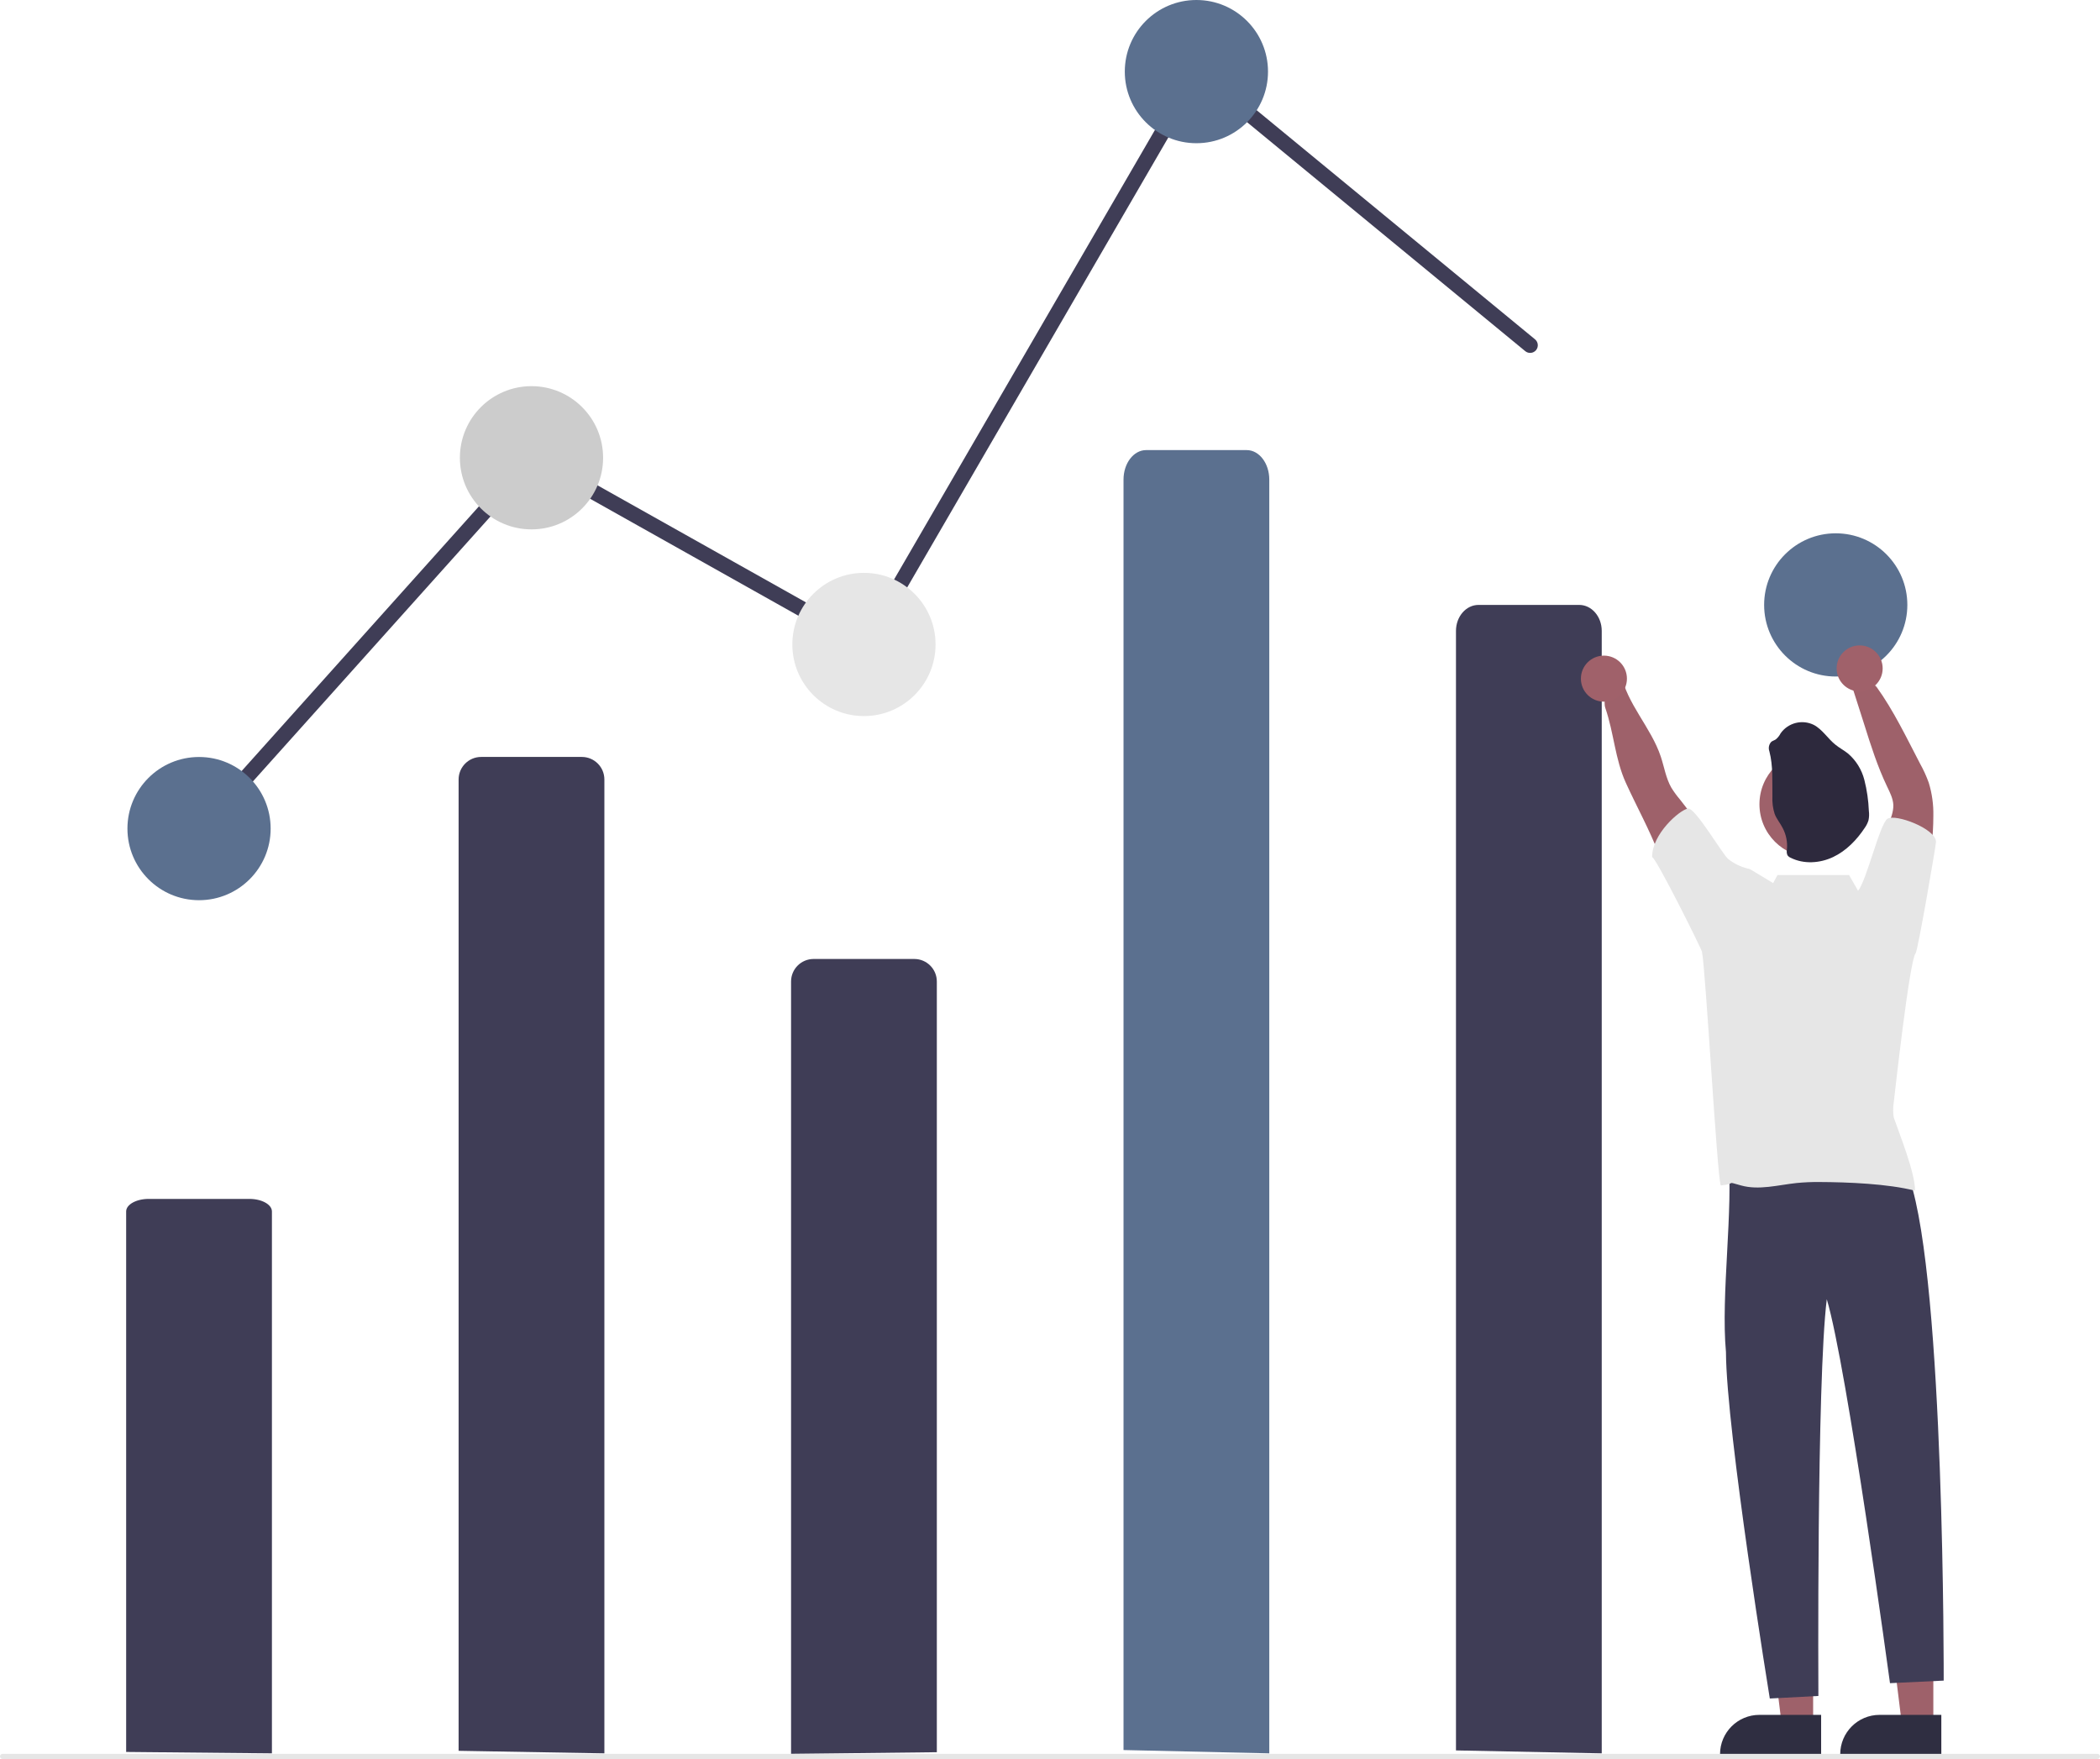
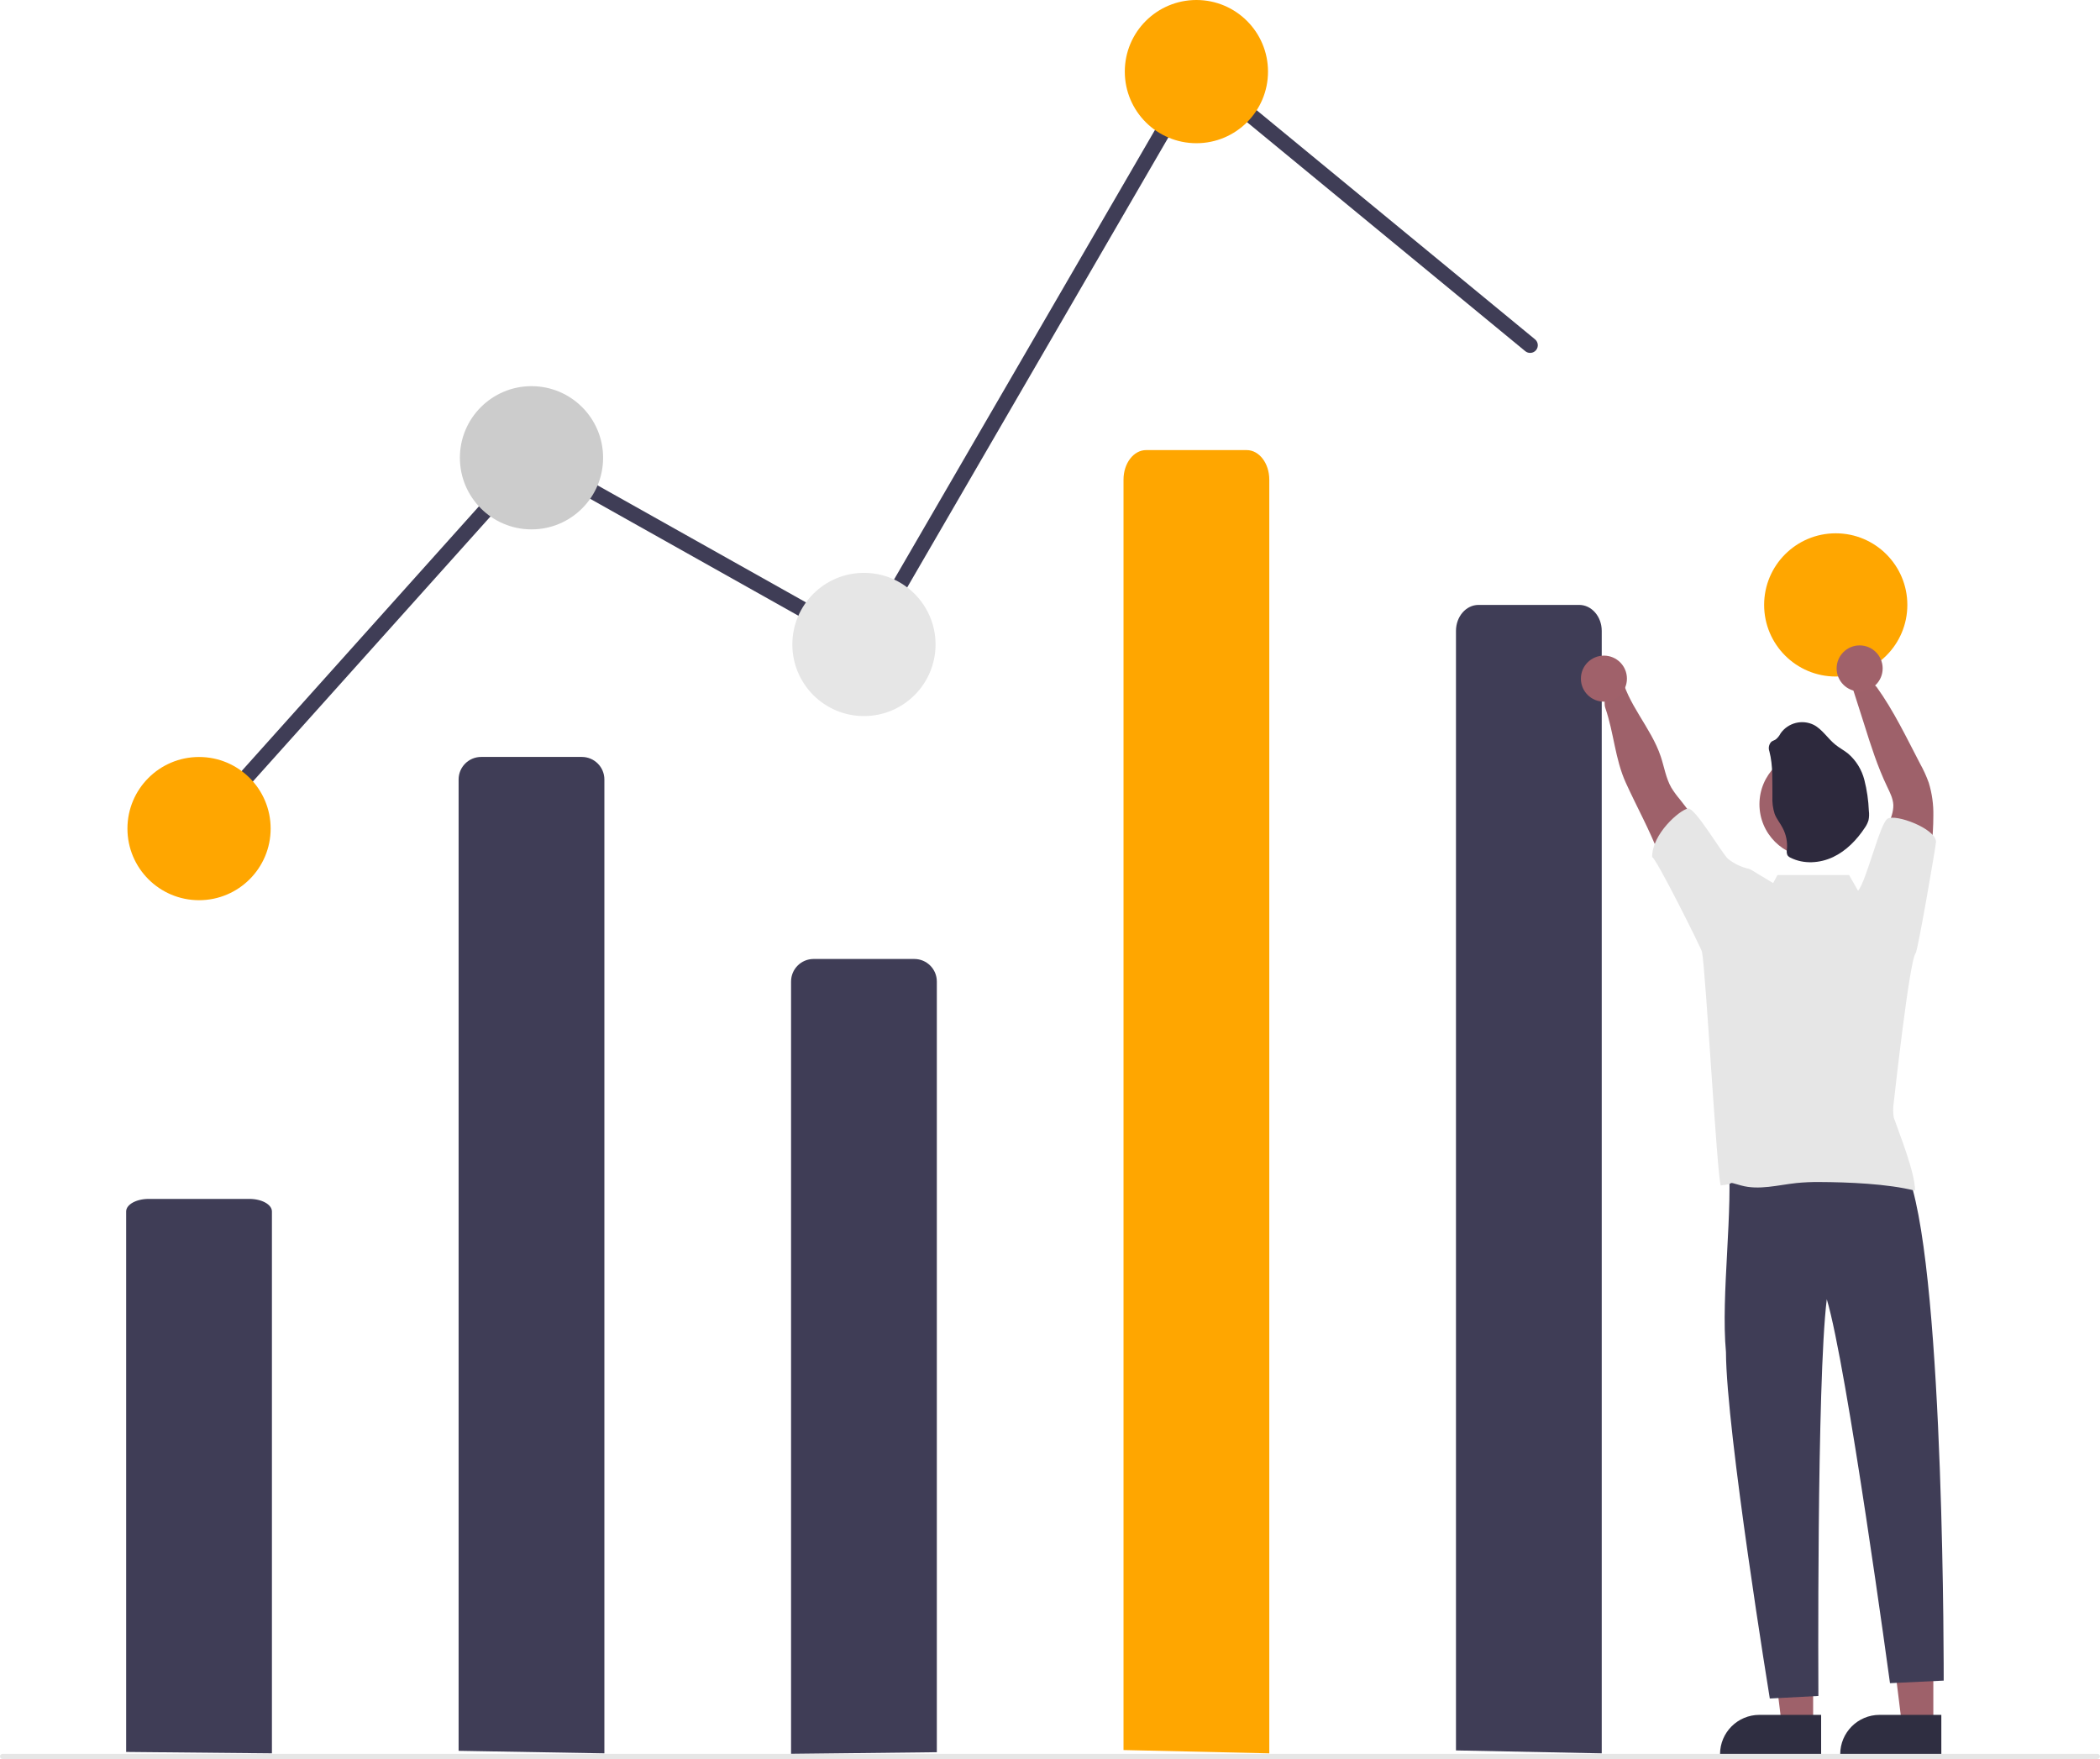
<svg xmlns="http://www.w3.org/2000/svg" data-name="Layer 1" width="821.168" height="687.802" viewBox="0 0 821.168 687.802">
  <polygon points="755.994 674.556 743.734 674.555 737.902 627.268 755.996 627.268 755.994 674.556" fill="#9e616a" />
  <path d="M948.537,792.539l-39.531-.001v-.5a15.387,15.387,0,0,1,15.386-15.386h.001l24.144.001Z" transform="translate(-189.416 -106.099)" fill="#2f2e41" />
  <polygon points="708.994 674.556 696.734 674.555 690.902 627.268 708.996 627.268 708.994 674.556" fill="#9e616a" />
  <path d="M901.537,792.539l-39.531-.001v-.5a15.387,15.387,0,0,1,15.386-15.386h.001l24.144.001Z" transform="translate(-189.416 -106.099)" fill="#2f2e41" />
  <path id="ae5c11dc-7e77-468a-a39f-cc8da6ee1565-1166" data-name="Path 1495" d="M368.748,790.71V410.9a8.82,8.82,0,0,1,8.82-8.82h39.36a8.82,8.82,0,0,1,8.82,8.82h0V791.7Z" transform="translate(-189.416 -106.099)" fill="#3f3d56" />
  <path id="bc696f83-47b6-45c9-967f-bb64f1f3bee5-1167" data-name="Path 1496" d="M498.748,791.9v-302a8.82,8.82,0,0,1,8.82-8.82h39.36a8.82,8.82,0,0,1,8.82,8.82h0V791.25Z" transform="translate(-189.416 -106.099)" fill="#3f3d56" />
  <path d="M267.747,433.099a3,3,0,0,1-2.233-5.002l131.605-146.791L526.638,354.035,656.927,129.537,789.655,238.782a3,3,0,1,1-3.813,4.633L658.569,138.66,528.858,362.163,398.376,288.892,269.982,432.101A2.991,2.991,0,0,1,267.747,433.099Z" transform="translate(-189.416 -106.099)" fill="#3f3d56" />
-   <circle id="a1f8771a-4bf9-4603-9747-6ae739e4ad47" data-name="Ellipse 300" cx="77.832" cy="324" r="28" fill="#5b708f" />
+   <circle id="a1f8771a-4bf9-4603-9747-6ae739e4ad47" data-name="Ellipse 300" cx="77.832" cy="324" r="28" fill="#ffa600" />
  <circle id="ffdbdf53-78c2-412f-9ede-372406e5d245" data-name="Ellipse 301" cx="207.832" cy="179" r="28" fill="#ccc" />
  <circle id="b7cff929-f00d-4f86-944c-e500b6ceb6ad" data-name="Ellipse 302" cx="337.832" cy="252" r="28" fill="#e6e6e6" />
-   <circle id="eabc0b76-6faa-4fa0-934c-daff28b491dd" data-name="Ellipse 303" cx="467.832" cy="28" r="28" fill="#5b708f" />
-   <circle id="a7ca0488-8ee6-49e2-b245-2872b84c042e" data-name="Ellipse 304" cx="717.832" cy="236.535" r="28" fill="#5b708f" />
+   <circle id="eabc0b76-6faa-4fa0-934c-daff28b491dd" data-name="Ellipse 303" cx="467.832" cy="28" r="28" fill="#ffa600" />
+   <circle id="a7ca0488-8ee6-49e2-b245-2872b84c042e" data-name="Ellipse 304" cx="717.832" cy="236.535" r="28" fill="#ffa600" />
  <path id="b579ef19-595a-43de-9b6d-0ead8268ca48-1168" data-name="Path 1507" d="M897.348,560.755c10.48,1.262,37.279-8.298,38.731,6.246,13.794,40.605,13.384,196.256,13.384,196.256l-21,1S911.683,640.583,903.748,614.125c-3.982,32.159-3.284,155.133-3.284,155.133l-19,1s-17.043-104.717-17.14-135.453c-2.071-22.514,3.009-55.876.835-77.64a83.218,83.218,0,0,0,32.19,3.59Z" transform="translate(-189.416 -106.099)" fill="#3f3d56" />
  <path id="b3465432-03e0-48eb-8016-b04aa244e72c-1169" data-name="Path 1513" d="M758.748,790.554V352.8c0-5.614,3.949-10.166,8.82-10.166h39.36c4.871,0,8.82,4.551,8.82,10.166V791.7Z" transform="translate(-189.416 -106.099)" fill="#3f3d56" />
  <path id="ac7870c5-efcc-4c4b-b17f-07e0bff4d096-1170" data-name="Path 1508" d="M861.698,442.955a130.657,130.657,0,0,0-15.31-24.17,38.322,38.322,0,0,1-3.4-4.64c-2.15-3.73-2.79-8.11-4.15-12.19-3.8-11.44-13.28-20.63-15.59-32.46-.84-4.3-7.936,8.198-6.07,13.53,3.33,9.65,3.76,19.87,8,29.19s9.22,18.26,12.88,27.79c2.08,5.41,3.74,11,6.79,16s7.81,9.19,13.56,9.94a33.45,33.45,0,0,1,1.63-10.68C861.288,451.325,863.508,446.685,861.698,442.955Z" transform="translate(-189.416 -106.099)" fill="#9e616a" />
  <path id="be4b35b3-6955-40b7-9549-45fdba6a2930-1171" data-name="Path 1509" d="M924.608,449.435a55.259,55.259,0,0,1,3.25-20.78c.92-2.55,2-5.14,1.91-7.85-.13-2.52-1.33-4.83-2.42-7.11-3.76-7.85-6.4-16.17-9-24.47l-5-15.65c-1.63-1.195,7.89-1.61,9.92,1.2,6.64,9.22,11.67,19.81,16.93,29.88a50.577,50.577,0,0,1,3.42,7.49,41.186,41.186,0,0,1,1.8,12.94c0,8.19-1.08,16.35-2.2,24.47-.71,5.09-1.64,10.63-5.49,14C933.728,458.435,929.708,453.435,924.608,449.435Z" transform="translate(-189.416 -106.099)" fill="#9e616a" />
  <circle id="a7d383a2-21d6-4551-be8a-8c82a5e576cb" data-name="Ellipse 307" cx="708.752" cy="314.484" r="20.75" fill="#9e616a" />
  <path id="fb091cb1-8ad4-4d57-b74d-c940c723d6bf-1172" data-name="Path 1512" d="M881.3,399.881a3.602,3.602,0,0,1,.76-3.723c.518-.408,1.206-.561,1.762-.95a7.602,7.602,0,0,0,1.9-2.403,10.315,10.315,0,0,1,12.909-3.277c3.429,1.795,5.5,5.389,8.549,7.808,1.548,1.254,3.344,2.184,4.902,3.438a20.146,20.146,0,0,1,6.355,10.278,58.31,58.31,0,0,1,1.762,12.125,10.905,10.905,0,0,1-.142,3.686,10.317,10.317,0,0,1-1.396,2.85c-3.135,4.749-7.266,9.062-12.444,11.513s-11.475,2.85-16.581.285a2.85,2.85,0,0,1-1.273-1.017,3.658,3.658,0,0,1-.199-2.194,15.018,15.018,0,0,0-1.653-8.406c-.95-1.9-2.375-3.534-3.135-5.5a19.16,19.16,0,0,1-.893-6.82C882.392,411.593,882.798,405.638,881.3,399.881Z" transform="translate(-189.416 -106.099)" fill="#2d293d" />
  <path id="ef6ae9ea-be37-4bc6-b1be-067860dc7e9d-1173" data-name="Path 1514" d="M238.747,791.149V579.808c0-2.71,3.949-4.908,8.82-4.908h39.36c4.871,0,8.82,2.2,8.82,4.908V791.7Z" transform="translate(-189.416 -106.099)" fill="#3f3d56" />
  <path id="b4c810f7-8361-4f56-9780-d97c96bbbba4-1174" data-name="Path 944" d="M1009.585,793.901H190.416a1,1,0,1,1,0-2h819.168a1,1,0,0,1,0,2Z" transform="translate(-189.416 -106.099)" fill="#e6e6e6" />
-   <path id="b32730d1-ac43-40b1-a176-73e18bf362e5-1175" data-name="Path 1515" d="M628.747,790.405V293.635c0-6.371,3.949-11.536,8.82-11.536h39.36c4.871,0,8.82,5.165,8.82,11.536V791.7Z" transform="translate(-189.416 -106.099)" fill="#5b708f" />
+   <path id="b32730d1-ac43-40b1-a176-73e18bf362e5-1175" data-name="Path 1515" d="M628.747,790.405V293.635c0-6.371,3.949-11.536,8.82-11.536h39.36c4.871,0,8.82,5.165,8.82,11.536V791.7Z" transform="translate(-189.416 -106.099)" fill="#ffa600" />
  <circle cx="627.182" cy="265.366" r="9" fill="#a0616a" />
  <circle cx="727.182" cy="261.366" r="9" fill="#a0616a" />
  <path d="M938.468,478.875c.878-.804,8.038-42.674,7.996-43.617-.111-5.158-15.85-11.05-19-9-2.972,1.934-8.147,24.124-11.477,28.165l-3.523-6.165h-28l-1.697,3.152c-3.674-2.213-6.979-4.254-8.158-4.929a5.3,5.3,0,0,0-1.311-.645,20.311,20.311,0,0,1-8-3.76c-2.3-1.77-12.974-20.307-15.834-19.817-3.23.54-14.125,9.96-14,19,1.372-.029,19.214,35.648,19.464,36.977,1.37,5.62,5.894,87.58,7.354,91.4,6.726-.65,1.416-1.81,7.926,0,7.01,1.95,14.41-.16,21.64-.94a83.114,83.114,0,0,1,9.06-.4c11,.05,26.7.66,37.35,3.39.06-6.98-6.07-22.08-8.34-28.67a19.248,19.248,0,0,1,.03-5.94C930.238,534.665,936.094,481.54,938.468,478.875Z" transform="translate(-189.416 -106.099)" fill="#e6e6e6" />
</svg>
